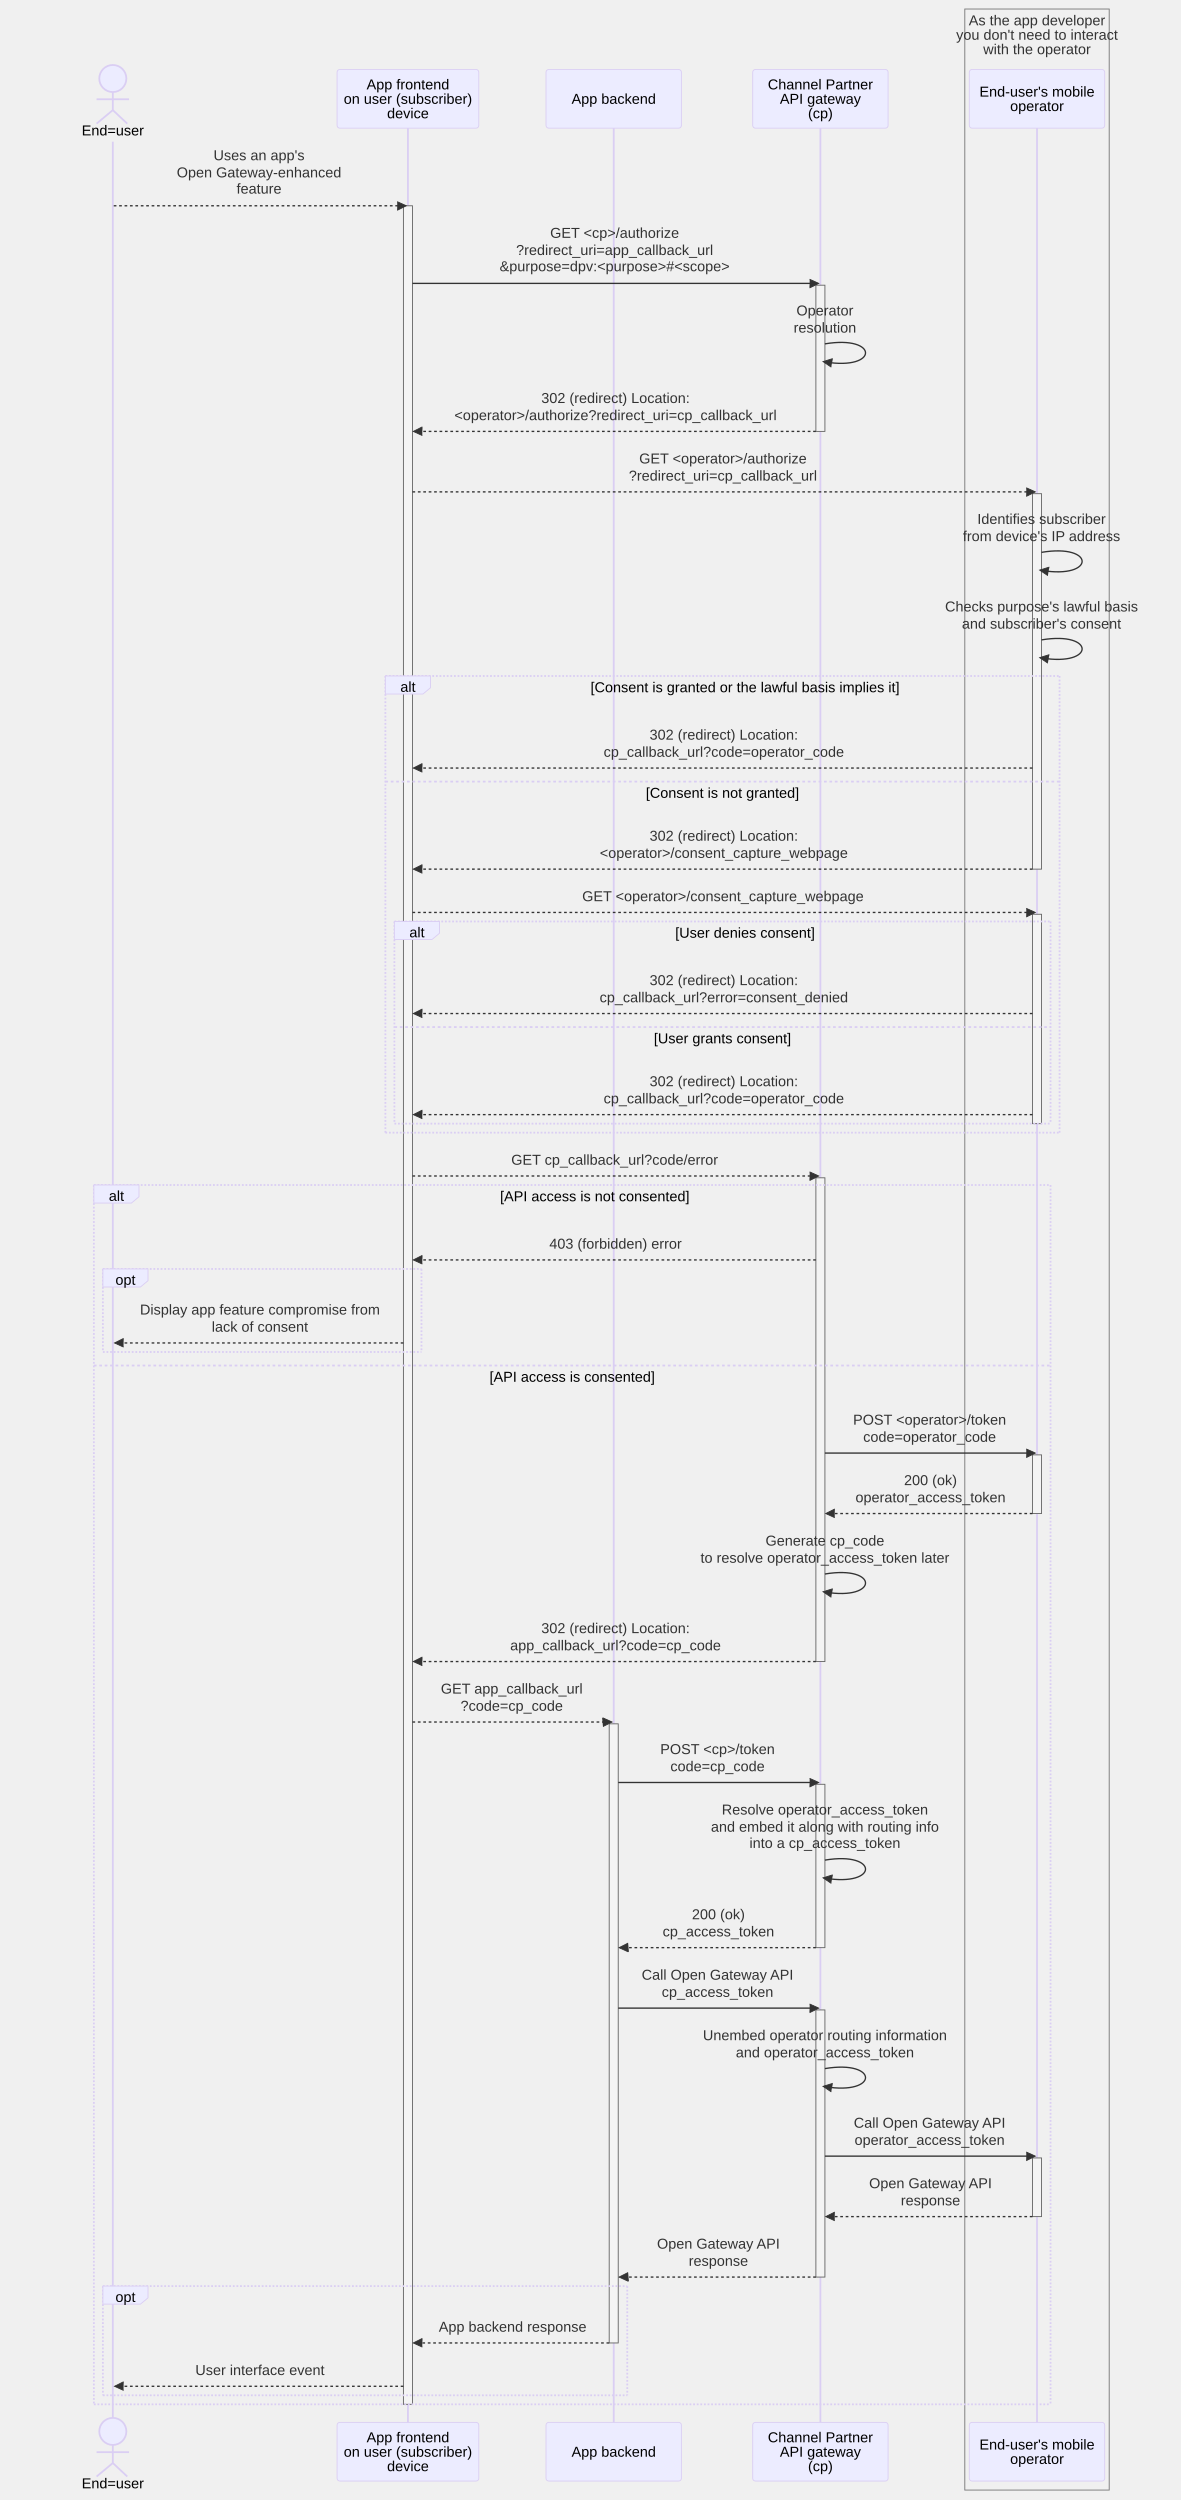
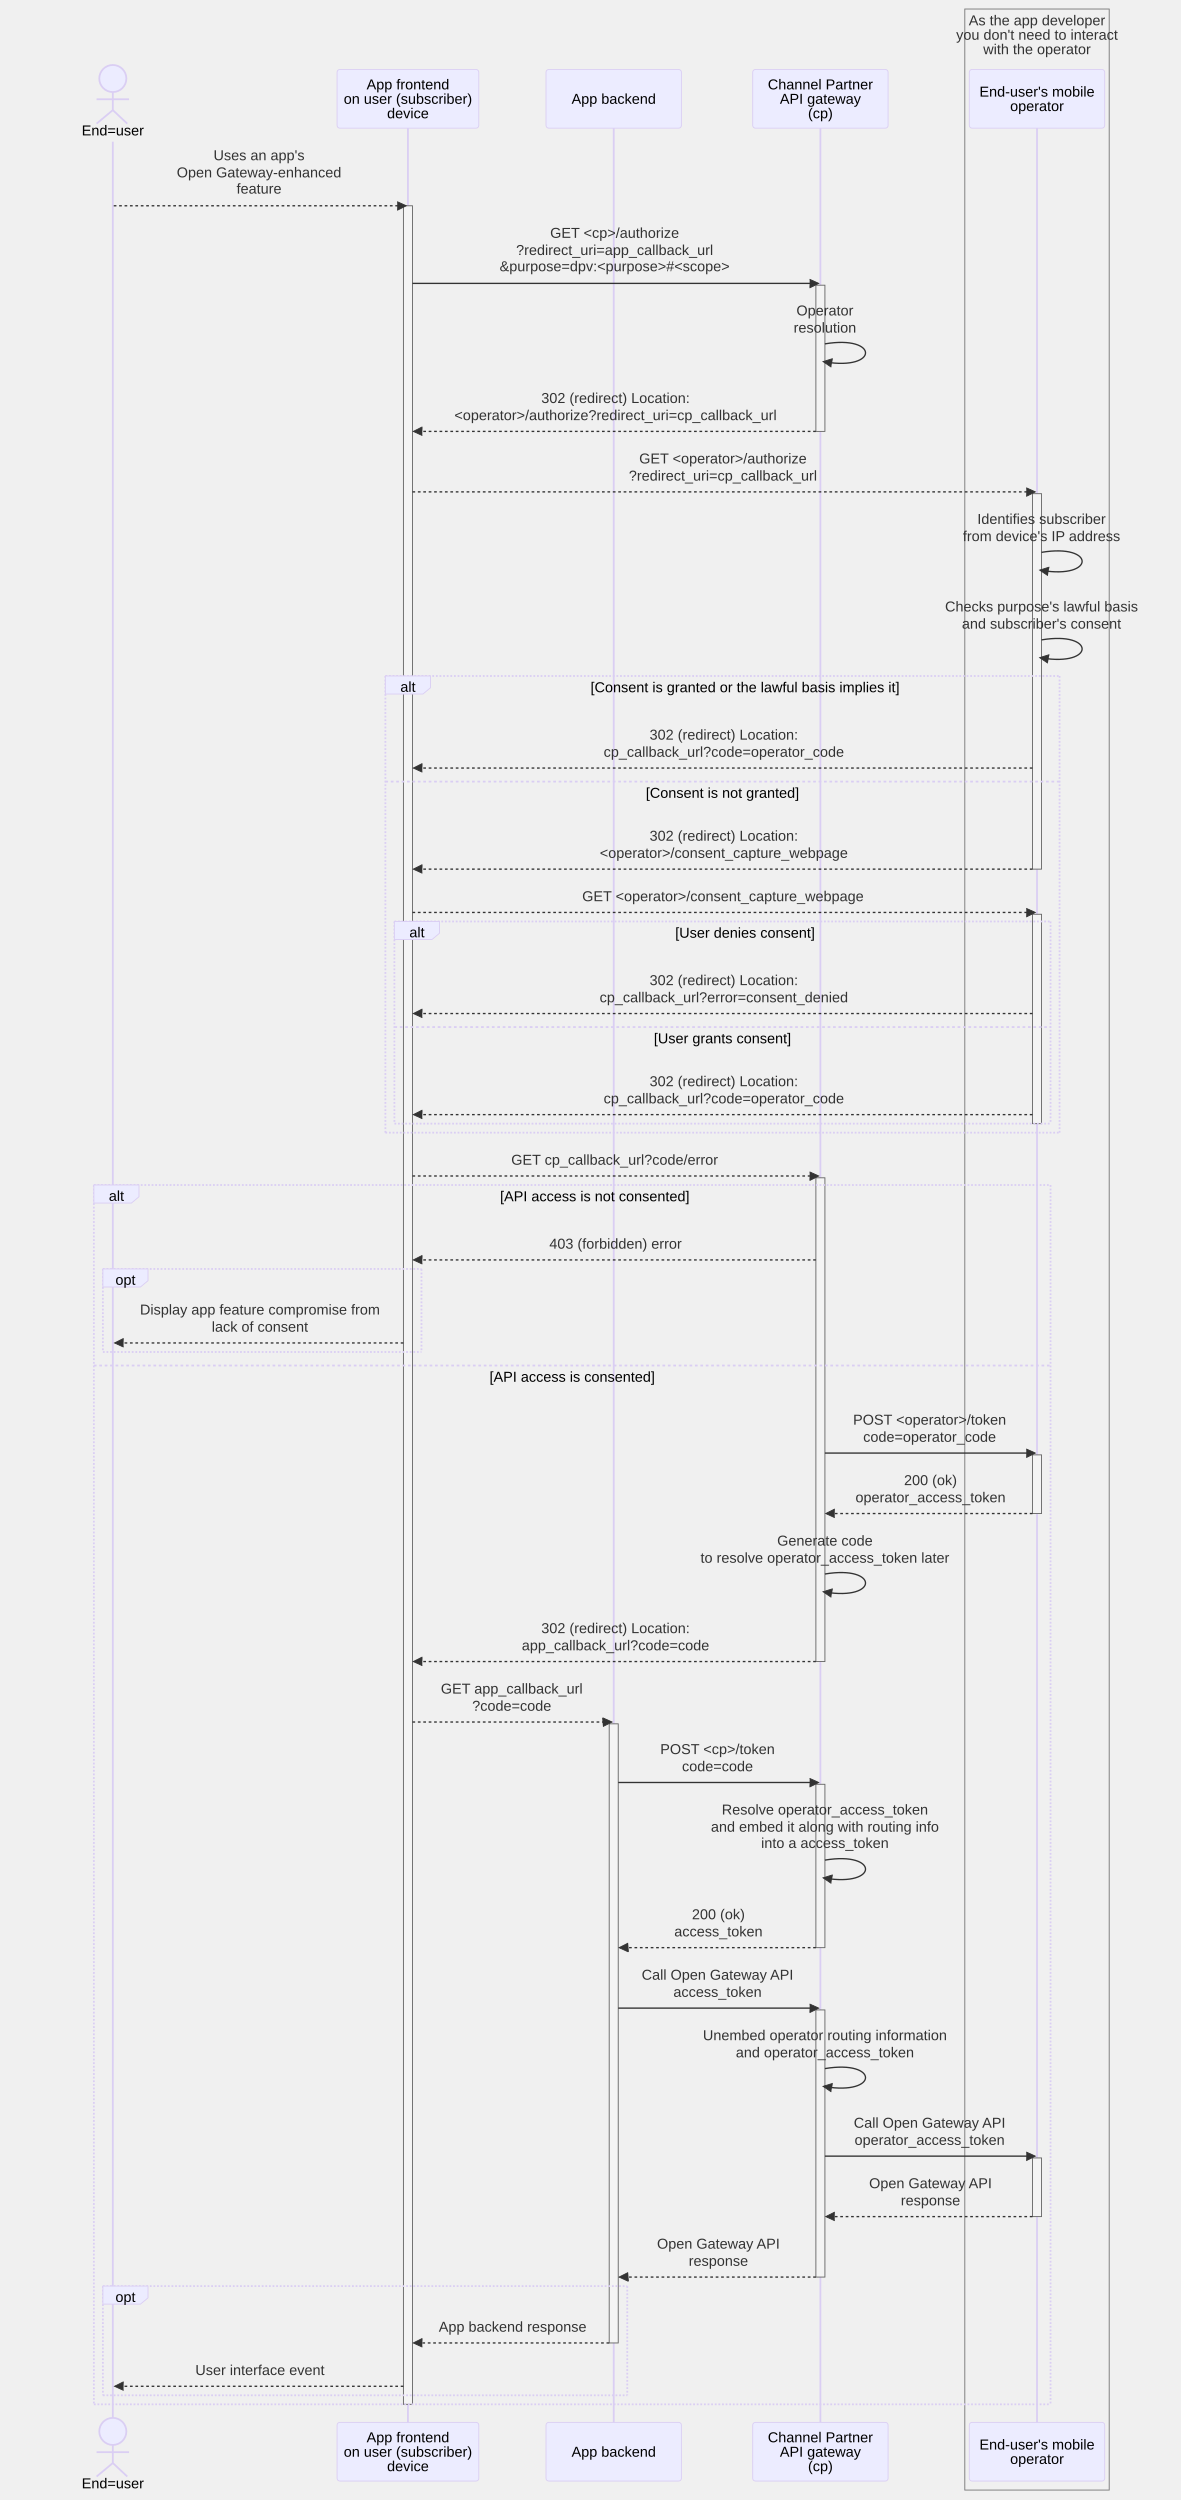
<svg xmlns="http://www.w3.org/2000/svg" aria-roledescription="sequence" role="graphics-document document" viewBox="-50 -10 1308 2770" style="max-width: 100%;" width="100%" id="graph-div" height="100%">
  <g>
    <rect class="rect" height="2749" width="160" stroke="rgb(0,0,0, 0.5)" fill="transparent" y="0" x="1019" />
    <text style="text-anchor: middle; font-size: 16px; font-weight: 400;" class="text" alignment-baseline="central" dominant-baseline="central" y="28.5" x="1099">
      <tspan dy="-16" x="1099">As the app developer</tspan>
    </text>
    <text style="text-anchor: middle; font-size: 16px; font-weight: 400;" class="text" alignment-baseline="central" dominant-baseline="central" y="28.5" x="1099">
      <tspan dy="0" x="1099">you don't need to interact</tspan>
    </text>
    <text style="text-anchor: middle; font-size: 16px; font-weight: 400;" class="text" alignment-baseline="central" dominant-baseline="central" y="28.5" x="1099">
      <tspan dy="16" x="1099">with the operator</tspan>
    </text>
  </g>
  <g>
    <rect class="actor actor-bottom" ry="3" rx="3" name="OP" height="65" width="150" stroke="#666" fill="#eaeaea" y="2674" x="1024" />
    <text style="text-anchor: middle; font-size: 16px; font-weight: 400;" class="actor actor-box" alignment-baseline="central" dominant-baseline="central" y="2706.5" x="1099">
      <tspan dy="-8" x="1099">End-user's mobile</tspan>
    </text>
    <text style="text-anchor: middle; font-size: 16px; font-weight: 400;" class="actor actor-box" alignment-baseline="central" dominant-baseline="central" y="2706.5" x="1099">
      <tspan dy="8" x="1099">operator</tspan>
    </text>
  </g>
  <g>
    <rect class="actor actor-bottom" ry="3" rx="3" name="CP" height="65" width="150" stroke="#666" fill="#eaeaea" y="2674" x="784" />
    <text style="text-anchor: middle; font-size: 16px; font-weight: 400;" class="actor actor-box" alignment-baseline="central" dominant-baseline="central" y="2706.5" x="859">
      <tspan dy="-16" x="859">Channel Partner</tspan>
    </text>
    <text style="text-anchor: middle; font-size: 16px; font-weight: 400;" class="actor actor-box" alignment-baseline="central" dominant-baseline="central" y="2706.5" x="859">
      <tspan dy="0" x="859">API gateway</tspan>
    </text>
    <text style="text-anchor: middle; font-size: 16px; font-weight: 400;" class="actor actor-box" alignment-baseline="central" dominant-baseline="central" y="2706.5" x="859">
      <tspan dy="16" x="859">(cp)</tspan>
    </text>
  </g>
  <g>
    <rect class="actor actor-bottom" ry="3" rx="3" name="BE" height="65" width="150" stroke="#666" fill="#eaeaea" y="2674" x="555" />
    <text style="text-anchor: middle; font-size: 16px; font-weight: 400;" class="actor actor-box" alignment-baseline="central" dominant-baseline="central" y="2706.5" x="630">
      <tspan dy="0" x="630">App backend</tspan>
    </text>
  </g>
  <g>
    <rect class="actor actor-bottom" ry="3" rx="3" name="FE" height="65" width="157" stroke="#666" fill="#eaeaea" y="2674" x="323.5" />
    <text style="text-anchor: middle; font-size: 16px; font-weight: 400;" class="actor actor-box" alignment-baseline="central" dominant-baseline="central" y="2706.5" x="402">
      <tspan dy="-16" x="402">App frontend</tspan>
    </text>
    <text style="text-anchor: middle; font-size: 16px; font-weight: 400;" class="actor actor-box" alignment-baseline="central" dominant-baseline="central" y="2706.5" x="402">
      <tspan dy="0" x="402">on user (subscriber)</tspan>
    </text>
    <text style="text-anchor: middle; font-size: 16px; font-weight: 400;" class="actor actor-box" alignment-baseline="central" dominant-baseline="central" y="2706.5" x="402">
      <tspan dy="16" x="402">device</tspan>
    </text>
  </g>
  <g />
  <g>
-     <line name="OP" stroke="#999" stroke-width="0.5px" class="actor-line 200" y2="2674" x2="1099" y1="72" x1="1099" id="actor10356" />
-     <g id="root-10356">
+     <line name="OP" stroke="#999" stroke-width="0.5px" class="actor-line 200" y2="2674" x2="1099" y1="72" x1="1099" id="actor11991" />
+     <g id="root-11991">
      <rect class="actor actor-top" ry="3" rx="3" name="OP" height="65" width="150" stroke="#666" fill="#eaeaea" y="67" x="1024" />
      <text style="text-anchor: middle; font-size: 16px; font-weight: 400;" class="actor actor-box" alignment-baseline="central" dominant-baseline="central" y="99.5" x="1099">
        <tspan dy="-8" x="1099">End-user's mobile</tspan>
      </text>
      <text style="text-anchor: middle; font-size: 16px; font-weight: 400;" class="actor actor-box" alignment-baseline="central" dominant-baseline="central" y="99.5" x="1099">
        <tspan dy="8" x="1099">operator</tspan>
      </text>
    </g>
  </g>
  <g>
-     <line name="CP" stroke="#999" stroke-width="0.5px" class="actor-line 200" y2="2674" x2="859" y1="72" x1="859" id="actor10355" />
-     <g id="root-10355">
+     <line name="CP" stroke="#999" stroke-width="0.5px" class="actor-line 200" y2="2674" x2="859" y1="72" x1="859" id="actor11990" />
+     <g id="root-11990">
      <rect class="actor actor-top" ry="3" rx="3" name="CP" height="65" width="150" stroke="#666" fill="#eaeaea" y="67" x="784" />
      <text style="text-anchor: middle; font-size: 16px; font-weight: 400;" class="actor actor-box" alignment-baseline="central" dominant-baseline="central" y="99.5" x="859">
        <tspan dy="-16" x="859">Channel Partner</tspan>
      </text>
      <text style="text-anchor: middle; font-size: 16px; font-weight: 400;" class="actor actor-box" alignment-baseline="central" dominant-baseline="central" y="99.5" x="859">
        <tspan dy="0" x="859">API gateway</tspan>
      </text>
      <text style="text-anchor: middle; font-size: 16px; font-weight: 400;" class="actor actor-box" alignment-baseline="central" dominant-baseline="central" y="99.5" x="859">
        <tspan dy="16" x="859">(cp)</tspan>
      </text>
    </g>
  </g>
  <g>
-     <line name="BE" stroke="#999" stroke-width="0.5px" class="actor-line 200" y2="2674" x2="630" y1="72" x1="630" id="actor10354" />
-     <g id="root-10354">
+     <line name="BE" stroke="#999" stroke-width="0.5px" class="actor-line 200" y2="2674" x2="630" y1="72" x1="630" id="actor11989" />
+     <g id="root-11989">
      <rect class="actor actor-top" ry="3" rx="3" name="BE" height="65" width="150" stroke="#666" fill="#eaeaea" y="67" x="555" />
      <text style="text-anchor: middle; font-size: 16px; font-weight: 400;" class="actor actor-box" alignment-baseline="central" dominant-baseline="central" y="99.5" x="630">
        <tspan dy="0" x="630">App backend</tspan>
      </text>
    </g>
  </g>
  <g>
-     <line name="FE" stroke="#999" stroke-width="0.5px" class="actor-line 200" y2="2674" x2="402" y1="72" x1="402" id="actor10353" />
-     <g id="root-10353">
+     <line name="FE" stroke="#999" stroke-width="0.5px" class="actor-line 200" y2="2674" x2="402" y1="72" x1="402" id="actor11988" />
+     <g id="root-11988">
      <rect class="actor actor-top" ry="3" rx="3" name="FE" height="65" width="157" stroke="#666" fill="#eaeaea" y="67" x="323.5" />
      <text style="text-anchor: middle; font-size: 16px; font-weight: 400;" class="actor actor-box" alignment-baseline="central" dominant-baseline="central" y="99.5" x="402">
        <tspan dy="-16" x="402">App frontend</tspan>
      </text>
      <text style="text-anchor: middle; font-size: 16px; font-weight: 400;" class="actor actor-box" alignment-baseline="central" dominant-baseline="central" y="99.5" x="402">
        <tspan dy="0" x="402">on user (subscriber)</tspan>
      </text>
      <text style="text-anchor: middle; font-size: 16px; font-weight: 400;" class="actor actor-box" alignment-baseline="central" dominant-baseline="central" y="99.5" x="402">
        <tspan dy="16" x="402">device</tspan>
      </text>
    </g>
  </g>
  <g>
-     <line name="EU" stroke="#999" stroke-width="0.5px" class="actor-line 200" y2="2674" x2="75" y1="147" x1="75" id="actor10352" />
+     <line name="EU" stroke="#999" stroke-width="0.5px" class="actor-line 200" y2="2674" x2="75" y1="147" x1="75" id="actor11987" />
  </g>
  <style>#graph-div{font-family:"trebuchet ms",verdana,arial,sans-serif;font-size:16px;fill:#333;}#graph-div .error-icon{fill:#552222;}#graph-div .error-text{fill:#552222;stroke:#552222;}#graph-div .edge-thickness-normal{stroke-width:1px;}#graph-div .edge-thickness-thick{stroke-width:3.5px;}#graph-div .edge-pattern-solid{stroke-dasharray:0;}#graph-div .edge-thickness-invisible{stroke-width:0;fill:none;}#graph-div .edge-pattern-dashed{stroke-dasharray:3;}#graph-div .edge-pattern-dotted{stroke-dasharray:2;}#graph-div .marker{fill:#333333;stroke:#333333;}#graph-div .marker.cross{stroke:#333333;}#graph-div svg{font-family:"trebuchet ms",verdana,arial,sans-serif;font-size:16px;}#graph-div p{margin:0;}#graph-div .actor{stroke:hsl(259.626, 59.777%, 87.902%);fill:#ECECFF;}#graph-div text.actor&gt;tspan{fill:black;stroke:none;}#graph-div .actor-line{stroke:hsl(259.626, 59.777%, 87.902%);}#graph-div .messageLine0{stroke-width:1.5;stroke-dasharray:none;stroke:#333;}#graph-div .messageLine1{stroke-width:1.5;stroke-dasharray:2,2;stroke:#333;}#graph-div #arrowhead path{fill:#333;stroke:#333;}#graph-div .sequenceNumber{fill:white;}#graph-div #sequencenumber{fill:#333;}#graph-div #crosshead path{fill:#333;stroke:#333;}#graph-div .messageText{fill:#333;stroke:none;}#graph-div .labelBox{stroke:hsl(259.626, 59.777%, 87.902%);fill:#ECECFF;}#graph-div .labelText,#graph-div .labelText&gt;tspan{fill:black;stroke:none;}#graph-div .loopText,#graph-div .loopText&gt;tspan{fill:black;stroke:none;}#graph-div .loopLine{stroke-width:2px;stroke-dasharray:2,2;stroke:hsl(259.626, 59.777%, 87.902%);fill:hsl(259.626, 59.777%, 87.902%);}#graph-div .note{stroke:#aaaa33;fill:#fff5ad;}#graph-div .noteText,#graph-div .noteText&gt;tspan{fill:black;stroke:none;}#graph-div .activation0{fill:#f4f4f4;stroke:#666;}#graph-div .activation1{fill:#f4f4f4;stroke:#666;}#graph-div .activation2{fill:#f4f4f4;stroke:#666;}#graph-div .actorPopupMenu{position:absolute;}#graph-div .actorPopupMenuPanel{position:absolute;fill:#ECECFF;box-shadow:0px 8px 16px 0px rgba(0,0,0,0.2);filter:drop-shadow(3px 5px 2px rgb(0 0 0 / 0.4));}#graph-div .actor-man line{stroke:hsl(259.626, 59.777%, 87.902%);fill:#ECECFF;}#graph-div .actor-man circle,#graph-div line{stroke:hsl(259.626, 59.777%, 87.902%);fill:#ECECFF;stroke-width:2px;}#graph-div :root{--mermaid-font-family:"trebuchet ms",verdana,arial,sans-serif;}</style>
  <g />
  <defs>
    <symbol height="24" width="24" id="computer">
      <path d="M2 2v13h20v-13h-20zm18 11h-16v-9h16v9zm-10.228 6l.466-1h3.524l.467 1h-4.457zm14.228 3h-24l2-6h2.104l-1.33 4h18.45l-1.297-4h2.073l2 6zm-5-10h-14v-7h14v7z" transform="scale(.5)" />
    </symbol>
  </defs>
  <defs>
    <symbol clip-rule="evenodd" fill-rule="evenodd" id="database">
      <path d="M12.258.001l.256.004.255.005.253.008.251.01.249.012.247.015.246.016.242.019.241.02.239.023.236.024.233.027.231.028.229.031.225.032.223.034.22.036.217.038.214.04.211.041.208.043.205.045.201.046.198.048.194.05.191.051.187.053.183.054.18.056.175.057.172.059.168.06.163.061.16.063.155.064.15.066.074.033.073.033.071.034.07.034.069.035.068.035.067.035.066.035.064.036.064.036.062.036.06.036.06.037.058.037.058.037.055.038.055.038.053.038.052.038.051.039.05.039.048.039.047.039.045.04.044.04.043.04.041.04.04.041.039.041.037.041.036.041.034.041.033.042.032.042.03.042.029.042.027.042.026.043.024.043.023.043.021.043.02.043.018.044.017.043.015.044.013.044.012.044.011.045.009.044.007.045.006.045.004.045.002.045.001.045v17l-.001.045-.002.045-.004.045-.006.045-.007.045-.009.044-.011.045-.012.044-.013.044-.015.044-.017.043-.018.044-.02.043-.021.043-.023.043-.024.043-.026.043-.027.042-.029.042-.03.042-.032.042-.033.042-.034.041-.036.041-.037.041-.039.041-.04.041-.041.04-.043.04-.044.04-.045.04-.047.039-.048.039-.05.039-.051.039-.052.038-.053.038-.055.038-.055.038-.058.037-.058.037-.06.037-.06.036-.062.036-.064.036-.064.036-.066.035-.067.035-.068.035-.069.035-.07.034-.071.034-.073.033-.074.033-.15.066-.155.064-.16.063-.163.061-.168.06-.172.059-.175.057-.18.056-.183.054-.187.053-.191.051-.194.05-.198.048-.201.046-.205.045-.208.043-.211.041-.214.04-.217.038-.22.036-.223.034-.225.032-.229.031-.231.028-.233.027-.236.024-.239.023-.241.02-.242.019-.246.016-.247.015-.249.012-.251.01-.253.008-.255.005-.256.004-.258.001-.258-.001-.256-.004-.255-.005-.253-.008-.251-.01-.249-.012-.247-.015-.245-.016-.243-.019-.241-.02-.238-.023-.236-.024-.234-.027-.231-.028-.228-.031-.226-.032-.223-.034-.22-.036-.217-.038-.214-.04-.211-.041-.208-.043-.204-.045-.201-.046-.198-.048-.195-.05-.19-.051-.187-.053-.184-.054-.179-.056-.176-.057-.172-.059-.167-.06-.164-.061-.159-.063-.155-.064-.151-.066-.074-.033-.072-.033-.072-.034-.07-.034-.069-.035-.068-.035-.067-.035-.066-.035-.064-.036-.063-.036-.062-.036-.061-.036-.06-.037-.058-.037-.057-.037-.056-.038-.055-.038-.053-.038-.052-.038-.051-.039-.049-.039-.049-.039-.046-.039-.046-.04-.044-.04-.043-.04-.041-.04-.04-.041-.039-.041-.037-.041-.036-.041-.034-.041-.033-.042-.032-.042-.03-.042-.029-.042-.027-.042-.026-.043-.024-.043-.023-.043-.021-.043-.02-.043-.018-.044-.017-.043-.015-.044-.013-.044-.012-.044-.011-.045-.009-.044-.007-.045-.006-.045-.004-.045-.002-.045-.001-.045v-17l.001-.045.002-.045.004-.045.006-.045.007-.045.009-.044.011-.045.012-.044.013-.044.015-.044.017-.043.018-.044.02-.043.021-.043.023-.043.024-.043.026-.043.027-.042.029-.042.03-.042.032-.042.033-.042.034-.041.036-.041.037-.041.039-.041.04-.041.041-.04.043-.04.044-.04.046-.04.046-.039.049-.039.049-.039.051-.039.052-.038.053-.038.055-.038.056-.038.057-.037.058-.037.06-.037.061-.036.062-.036.063-.036.064-.036.066-.035.067-.035.068-.035.069-.035.07-.034.072-.034.072-.033.074-.033.151-.066.155-.064.159-.063.164-.061.167-.06.172-.059.176-.057.179-.056.184-.054.187-.053.19-.051.195-.05.198-.048.201-.046.204-.045.208-.043.211-.041.214-.04.217-.038.22-.036.223-.034.226-.032.228-.031.231-.028.234-.027.236-.024.238-.023.241-.02.243-.019.245-.016.247-.015.249-.012.251-.01.253-.008.255-.005.256-.004.258-.001.258.001zm-9.258 20.499v.01l.001.021.003.021.004.022.005.021.006.022.007.022.009.023.01.022.011.023.012.023.013.023.015.023.016.024.017.023.018.024.019.024.021.024.022.025.023.024.024.025.052.049.056.05.061.051.066.051.07.051.075.051.079.052.084.052.088.052.092.052.097.052.102.051.105.052.11.052.114.051.119.051.123.051.127.05.131.05.135.05.139.048.144.049.147.047.152.047.155.047.16.045.163.045.167.043.171.043.176.041.178.041.183.039.187.039.19.037.194.035.197.035.202.033.204.031.209.03.212.029.216.027.219.025.222.024.226.021.23.02.233.018.236.016.24.015.243.012.246.01.249.008.253.005.256.004.259.001.26-.001.257-.004.254-.005.25-.008.247-.011.244-.012.241-.014.237-.016.233-.018.231-.021.226-.021.224-.024.22-.026.216-.027.212-.028.21-.031.205-.031.202-.034.198-.034.194-.036.191-.037.187-.039.183-.04.179-.04.175-.042.172-.043.168-.044.163-.045.16-.046.155-.046.152-.047.148-.048.143-.049.139-.049.136-.05.131-.05.126-.05.123-.051.118-.052.114-.051.11-.052.106-.052.101-.052.096-.052.092-.052.088-.053.083-.051.079-.052.074-.052.07-.051.065-.051.06-.051.056-.05.051-.05.023-.024.023-.025.021-.024.02-.024.019-.024.018-.024.017-.024.015-.023.014-.024.013-.023.012-.023.01-.023.01-.022.008-.022.006-.022.006-.022.004-.022.004-.021.001-.021.001-.021v-4.127l-.077.055-.08.053-.083.054-.085.053-.087.052-.09.052-.093.051-.095.05-.097.05-.1.049-.102.049-.105.048-.106.047-.109.047-.111.046-.114.045-.115.045-.118.044-.12.043-.122.042-.124.042-.126.041-.128.04-.13.04-.132.038-.134.038-.135.037-.138.037-.139.035-.142.035-.143.034-.144.033-.147.032-.148.031-.15.03-.151.03-.153.029-.154.027-.156.027-.158.026-.159.025-.161.024-.162.023-.163.022-.165.021-.166.02-.167.019-.169.018-.169.017-.171.016-.173.015-.173.014-.175.013-.175.012-.177.011-.178.01-.179.008-.179.008-.181.006-.182.005-.182.004-.184.003-.184.002h-.37l-.184-.002-.184-.003-.182-.004-.182-.005-.181-.006-.179-.008-.179-.008-.178-.01-.176-.011-.176-.012-.175-.013-.173-.014-.172-.015-.171-.016-.17-.017-.169-.018-.167-.019-.166-.02-.165-.021-.163-.022-.162-.023-.161-.024-.159-.025-.157-.026-.156-.027-.155-.027-.153-.029-.151-.03-.15-.03-.148-.031-.146-.032-.145-.033-.143-.034-.141-.035-.14-.035-.137-.037-.136-.037-.134-.038-.132-.038-.13-.04-.128-.04-.126-.041-.124-.042-.122-.042-.12-.044-.117-.043-.116-.045-.113-.045-.112-.046-.109-.047-.106-.047-.105-.048-.102-.049-.1-.049-.097-.05-.095-.05-.093-.052-.09-.051-.087-.052-.085-.053-.083-.054-.08-.054-.077-.054v4.127zm0-5.654v.011l.001.021.003.021.004.021.005.022.006.022.007.022.009.022.01.022.011.023.012.023.013.023.015.024.016.023.017.024.018.024.019.024.021.024.022.024.023.025.024.024.052.05.056.05.061.05.066.051.07.051.075.052.079.051.084.052.088.052.092.052.097.052.102.052.105.052.11.051.114.051.119.052.123.05.127.051.131.05.135.049.139.049.144.048.147.048.152.047.155.046.16.045.163.045.167.044.171.042.176.042.178.04.183.04.187.038.19.037.194.036.197.034.202.033.204.032.209.03.212.028.216.027.219.025.222.024.226.022.23.02.233.018.236.016.24.014.243.012.246.01.249.008.253.006.256.003.259.001.26-.001.257-.003.254-.006.25-.008.247-.01.244-.012.241-.015.237-.016.233-.018.231-.02.226-.022.224-.024.22-.025.216-.027.212-.029.21-.03.205-.032.202-.033.198-.035.194-.036.191-.037.187-.039.183-.039.179-.041.175-.042.172-.043.168-.044.163-.045.16-.045.155-.047.152-.047.148-.048.143-.048.139-.05.136-.049.131-.05.126-.051.123-.051.118-.051.114-.052.11-.052.106-.052.101-.052.096-.052.092-.052.088-.052.083-.052.079-.052.074-.051.07-.052.065-.051.06-.05.056-.051.051-.049.023-.025.023-.024.021-.025.02-.024.019-.024.018-.024.017-.024.015-.023.014-.023.013-.024.012-.022.01-.023.01-.023.008-.022.006-.022.006-.022.004-.021.004-.022.001-.021.001-.021v-4.139l-.077.054-.08.054-.083.054-.085.052-.087.053-.09.051-.093.051-.095.051-.097.05-.1.049-.102.049-.105.048-.106.047-.109.047-.111.046-.114.045-.115.044-.118.044-.12.044-.122.042-.124.042-.126.041-.128.04-.13.039-.132.039-.134.038-.135.037-.138.036-.139.036-.142.035-.143.033-.144.033-.147.033-.148.031-.15.03-.151.03-.153.028-.154.028-.156.027-.158.026-.159.025-.161.024-.162.023-.163.022-.165.021-.166.02-.167.019-.169.018-.169.017-.171.016-.173.015-.173.014-.175.013-.175.012-.177.011-.178.009-.179.009-.179.007-.181.007-.182.005-.182.004-.184.003-.184.002h-.37l-.184-.002-.184-.003-.182-.004-.182-.005-.181-.007-.179-.007-.179-.009-.178-.009-.176-.011-.176-.012-.175-.013-.173-.014-.172-.015-.171-.016-.17-.017-.169-.018-.167-.019-.166-.02-.165-.021-.163-.022-.162-.023-.161-.024-.159-.025-.157-.026-.156-.027-.155-.028-.153-.028-.151-.03-.15-.03-.148-.031-.146-.033-.145-.033-.143-.033-.141-.035-.14-.036-.137-.036-.136-.037-.134-.038-.132-.039-.13-.039-.128-.04-.126-.041-.124-.042-.122-.043-.12-.043-.117-.044-.116-.044-.113-.046-.112-.046-.109-.046-.106-.047-.105-.048-.102-.049-.1-.049-.097-.05-.095-.051-.093-.051-.09-.051-.087-.053-.085-.052-.083-.054-.08-.054-.077-.054v4.139zm0-5.666v.011l.001.02.003.022.004.021.005.022.006.021.007.022.009.023.01.022.011.023.012.023.013.023.015.023.016.024.017.024.018.023.019.024.021.025.022.024.023.024.024.025.052.05.056.05.061.05.066.051.07.051.075.052.079.051.084.052.088.052.092.052.097.052.102.052.105.051.11.052.114.051.119.051.123.051.127.05.131.05.135.05.139.049.144.048.147.048.152.047.155.046.16.045.163.045.167.043.171.043.176.042.178.04.183.04.187.038.19.037.194.036.197.034.202.033.204.032.209.03.212.028.216.027.219.025.222.024.226.021.23.02.233.018.236.017.24.014.243.012.246.01.249.008.253.006.256.003.259.001.26-.001.257-.003.254-.006.25-.008.247-.01.244-.013.241-.014.237-.016.233-.018.231-.02.226-.022.224-.024.22-.025.216-.027.212-.029.21-.03.205-.032.202-.033.198-.035.194-.036.191-.037.187-.039.183-.039.179-.041.175-.042.172-.043.168-.044.163-.045.16-.045.155-.047.152-.047.148-.048.143-.049.139-.049.136-.049.131-.051.126-.05.123-.051.118-.052.114-.051.11-.052.106-.052.101-.052.096-.052.092-.052.088-.052.083-.052.079-.052.074-.052.07-.051.065-.051.06-.051.056-.05.051-.049.023-.025.023-.025.021-.024.02-.024.019-.024.018-.024.017-.024.015-.023.014-.024.013-.023.012-.023.01-.022.01-.023.008-.022.006-.022.006-.022.004-.022.004-.021.001-.021.001-.021v-4.153l-.077.054-.08.054-.083.053-.085.053-.087.053-.09.051-.093.051-.095.051-.097.05-.1.049-.102.048-.105.048-.106.048-.109.046-.111.046-.114.046-.115.044-.118.044-.12.043-.122.043-.124.042-.126.041-.128.04-.13.039-.132.039-.134.038-.135.037-.138.036-.139.036-.142.034-.143.034-.144.033-.147.032-.148.032-.15.03-.151.03-.153.028-.154.028-.156.027-.158.026-.159.024-.161.024-.162.023-.163.023-.165.021-.166.02-.167.019-.169.018-.169.017-.171.016-.173.015-.173.014-.175.013-.175.012-.177.01-.178.01-.179.009-.179.007-.181.006-.182.006-.182.004-.184.003-.184.001-.185.001-.185-.001-.184-.001-.184-.003-.182-.004-.182-.006-.181-.006-.179-.007-.179-.009-.178-.01-.176-.01-.176-.012-.175-.013-.173-.014-.172-.015-.171-.016-.17-.017-.169-.018-.167-.019-.166-.02-.165-.021-.163-.023-.162-.023-.161-.024-.159-.024-.157-.026-.156-.027-.155-.028-.153-.028-.151-.03-.15-.03-.148-.032-.146-.032-.145-.033-.143-.034-.141-.034-.14-.036-.137-.036-.136-.037-.134-.038-.132-.039-.13-.039-.128-.041-.126-.041-.124-.041-.122-.043-.12-.043-.117-.044-.116-.044-.113-.046-.112-.046-.109-.046-.106-.048-.105-.048-.102-.048-.1-.05-.097-.049-.095-.051-.093-.051-.09-.052-.087-.052-.085-.053-.083-.053-.08-.054-.077-.054v4.153zm8.74-8.179l-.257.004-.254.005-.25.008-.247.011-.244.012-.241.014-.237.016-.233.018-.231.021-.226.022-.224.023-.22.026-.216.027-.212.028-.21.031-.205.032-.202.033-.198.034-.194.036-.191.038-.187.038-.183.04-.179.041-.175.042-.172.043-.168.043-.163.045-.16.046-.155.046-.152.048-.148.048-.143.048-.139.049-.136.05-.131.05-.126.051-.123.051-.118.051-.114.052-.11.052-.106.052-.101.052-.096.052-.092.052-.088.052-.083.052-.079.052-.074.051-.07.052-.065.051-.06.05-.056.05-.051.05-.023.025-.023.024-.021.024-.02.025-.019.024-.018.024-.017.023-.015.024-.014.023-.013.023-.012.023-.01.023-.01.022-.008.022-.006.023-.006.021-.004.022-.004.021-.001.021-.001.021.001.021.001.021.004.021.004.022.006.021.006.023.008.022.01.022.01.023.012.023.013.023.014.023.015.024.017.023.018.024.019.024.02.025.021.024.023.024.023.025.051.05.056.05.06.05.065.051.07.052.074.051.079.052.083.052.088.052.092.052.096.052.101.052.106.052.11.052.114.052.118.051.123.051.126.051.131.05.136.05.139.049.143.048.148.048.152.048.155.046.16.046.163.045.168.043.172.043.175.042.179.041.183.04.187.038.191.038.194.036.198.034.202.033.205.032.21.031.212.028.216.027.22.026.224.023.226.022.231.021.233.018.237.016.241.014.244.012.247.011.25.008.254.005.257.004.26.001.26-.001.257-.004.254-.005.25-.008.247-.011.244-.012.241-.014.237-.016.233-.018.231-.021.226-.022.224-.023.22-.026.216-.027.212-.028.21-.031.205-.032.202-.033.198-.034.194-.036.191-.038.187-.038.183-.04.179-.041.175-.042.172-.043.168-.043.163-.045.16-.046.155-.046.152-.048.148-.048.143-.048.139-.049.136-.05.131-.05.126-.051.123-.051.118-.051.114-.052.11-.052.106-.052.101-.052.096-.052.092-.052.088-.052.083-.052.079-.052.074-.051.07-.052.065-.051.06-.05.056-.05.051-.05.023-.025.023-.024.021-.024.02-.025.019-.024.018-.024.017-.023.015-.024.014-.023.013-.023.012-.023.01-.023.01-.022.008-.022.006-.023.006-.021.004-.022.004-.021.001-.021.001-.021-.001-.021-.001-.021-.004-.021-.004-.022-.006-.021-.006-.023-.008-.022-.01-.022-.01-.023-.012-.023-.013-.023-.014-.023-.015-.024-.017-.023-.018-.024-.019-.024-.02-.025-.021-.024-.023-.024-.023-.025-.051-.05-.056-.05-.06-.05-.065-.051-.07-.052-.074-.051-.079-.052-.083-.052-.088-.052-.092-.052-.096-.052-.101-.052-.106-.052-.11-.052-.114-.052-.118-.051-.123-.051-.126-.051-.131-.05-.136-.05-.139-.049-.143-.048-.148-.048-.152-.048-.155-.046-.16-.046-.163-.045-.168-.043-.172-.043-.175-.042-.179-.041-.183-.04-.187-.038-.191-.038-.194-.036-.198-.034-.202-.033-.205-.032-.21-.031-.212-.028-.216-.027-.22-.026-.224-.023-.226-.022-.231-.021-.233-.018-.237-.016-.241-.014-.244-.012-.247-.011-.25-.008-.254-.005-.257-.004-.26-.001-.26.001z" transform="scale(.5)" />
    </symbol>
  </defs>
  <defs>
    <symbol height="24" width="24" id="clock">
      <path d="M12 2c5.514 0 10 4.486 10 10s-4.486 10-10 10-10-4.486-10-10 4.486-10 10-10zm0-2c-6.627 0-12 5.373-12 12s5.373 12 12 12 12-5.373 12-12-5.373-12-12-12zm5.848 12.459c.202.038.202.333.001.372-1.907.361-6.045 1.111-6.547 1.111-.719 0-1.301-.582-1.301-1.301 0-.512.77-5.447 1.125-7.445.034-.192.312-.181.343.014l.985 6.238 5.394 1.011z" transform="scale(.5)" />
    </symbol>
  </defs>
  <defs>
    <marker orient="auto-start-reverse" markerHeight="12" markerWidth="12" markerUnits="userSpaceOnUse" refY="5" refX="7.9" id="arrowhead">
      <path d="M -1 0 L 10 5 L 0 10 z" />
    </marker>
  </defs>
  <defs>
    <marker refY="4.5" refX="4" orient="auto" markerHeight="8" markerWidth="15" id="crosshead">
      <path style="stroke-dasharray: 0, 0;" d="M 1,2 L 6,7 M 6,2 L 1,7" stroke-width="1pt" stroke="#000000" fill="none" />
    </marker>
  </defs>
  <defs>
    <marker orient="auto" markerHeight="28" markerWidth="20" refY="7" refX="15.5" id="filled-head">
      <path d="M 18,7 L9,13 L14,7 L9,1 Z" />
    </marker>
  </defs>
  <defs>
    <marker orient="auto" markerHeight="40" markerWidth="60" refY="15" refX="15" id="sequencenumber">
      <circle r="6" cy="15" cx="15" />
    </marker>
  </defs>
  <g>
    <rect class="activation0" height="2436" width="10" stroke="#666" fill="#EDF2AE" y="218" x="397" />
  </g>
  <g>
    <rect class="activation0" height="162" width="10" stroke="#666" fill="#EDF2AE" y="306" x="854" />
  </g>
  <g>
    <rect class="activation0" height="416" width="10" stroke="#666" fill="#EDF2AE" y="537" x="1094" />
  </g>
  <g>
    <rect class="activation0" height="232" width="10" stroke="#666" fill="#EDF2AE" y="1003" x="1094" />
  </g>
  <g>
    <line class="loopLine" y2="1011" x2="1114" y1="1011" x1="387" />
    <line class="loopLine" y2="1235" x2="1114" y1="1011" x1="1114" />
    <line class="loopLine" y2="1235" x2="1114" y1="1235" x1="387" />
    <line class="loopLine" y2="1235" x2="387" y1="1011" x1="387" />
    <line style="stroke-dasharray: 3, 3;" class="loopLine" y2="1128" x2="1114" y1="1128" x1="387" />
    <polygon class="labelBox" points="387,1011 437,1011 437,1024 428.6,1031 387,1031" />
    <text style="font-size: 16px; font-weight: 400;" class="labelText" alignment-baseline="middle" dominant-baseline="middle" text-anchor="middle" y="1024" x="412">alt</text>
    <text style="font-size: 16px; font-weight: 400;" class="loopText" text-anchor="middle" y="1029" x="775.5">
      <tspan x="775.5">[User denies consent]</tspan>
    </text>
    <text style="font-size: 16px; font-weight: 400;" class="loopText" text-anchor="middle" y="1146" x="750.5">[User grants consent]</text>
  </g>
  <g>
    <line class="loopLine" y2="739" x2="1124" y1="739" x1="377" />
    <line class="loopLine" y2="1245" x2="1124" y1="739" x1="1124" />
    <line class="loopLine" y2="1245" x2="1124" y1="1245" x1="377" />
    <line class="loopLine" y2="1245" x2="377" y1="739" x1="377" />
    <line style="stroke-dasharray: 3, 3;" class="loopLine" y2="856" x2="1124" y1="856" x1="377" />
    <polygon class="labelBox" points="377,739 427,739 427,752 418.6,759 377,759" />
    <text style="font-size: 16px; font-weight: 400;" class="labelText" alignment-baseline="middle" dominant-baseline="middle" text-anchor="middle" y="752" x="402">alt</text>
    <text style="font-size: 16px; font-weight: 400;" class="loopText" text-anchor="middle" y="757" x="775.5">
      <tspan x="775.5">[Consent is granted or the lawful basis implies it]</tspan>
    </text>
    <text style="font-size: 16px; font-weight: 400;" class="loopText" text-anchor="middle" y="874" x="750.5">[Consent is not granted]</text>
  </g>
  <g>
    <rect class="activation0" height="536" width="10" stroke="#666" fill="#EDF2AE" y="1295" x="854" />
  </g>
  <g>
    <line class="loopLine" y2="1396" x2="417" y1="1396" x1="64" />
    <line class="loopLine" y2="1488" x2="417" y1="1396" x1="417" />
    <line class="loopLine" y2="1488" x2="417" y1="1488" x1="64" />
    <line class="loopLine" y2="1488" x2="64" y1="1396" x1="64" />
    <polygon class="labelBox" points="64,1396 114,1396 114,1409 105.6,1416 64,1416" />
    <text style="font-size: 16px; font-weight: 400;" class="labelText" alignment-baseline="middle" dominant-baseline="middle" text-anchor="middle" y="1409" x="89">opt</text>
    <text style="font-size: 16px; font-weight: 400;" class="loopText" text-anchor="middle" y="1414" x="265.5">
      <tspan x="265.5">​</tspan>
    </text>
  </g>
  <g>
    <rect class="activation0" height="65" width="10" stroke="#666" fill="#EDF2AE" y="1602" x="1094" />
  </g>
  <g>
    <rect class="activation0" height="686" width="10" stroke="#666" fill="#EDF2AE" y="1900" x="625" />
  </g>
  <g>
    <rect class="activation0" height="181" width="10" stroke="#666" fill="#EDF2AE" y="1967" x="854" />
  </g>
  <g>
    <rect class="activation0" height="296" width="10" stroke="#666" fill="#EDF2AE" y="2217" x="854" />
  </g>
  <g>
    <rect class="activation0" height="65" width="10" stroke="#666" fill="#EDF2AE" y="2381" x="1094" />
  </g>
  <g>
    <line class="loopLine" y2="2523" x2="645" y1="2523" x1="64" />
    <line class="loopLine" y2="2644" x2="645" y1="2523" x1="645" />
    <line class="loopLine" y2="2644" x2="645" y1="2644" x1="64" />
    <line class="loopLine" y2="2644" x2="64" y1="2523" x1="64" />
    <polygon class="labelBox" points="64,2523 114,2523 114,2536 105.6,2543 64,2543" />
    <text style="font-size: 16px; font-weight: 400;" class="labelText" alignment-baseline="middle" dominant-baseline="middle" text-anchor="middle" y="2536" x="89">opt</text>
    <text style="font-size: 16px; font-weight: 400;" class="loopText" text-anchor="middle" y="2541" x="379.5">
      <tspan x="379.5">​</tspan>
    </text>
  </g>
  <g>
    <line class="loopLine" y2="1303" x2="1114" y1="1303" x1="54" />
    <line class="loopLine" y2="2654" x2="1114" y1="1303" x1="1114" />
    <line class="loopLine" y2="2654" x2="1114" y1="2654" x1="54" />
    <line class="loopLine" y2="2654" x2="54" y1="1303" x1="54" />
    <line style="stroke-dasharray: 3, 3;" class="loopLine" y2="1503" x2="1114" y1="1503" x1="54" />
    <polygon class="labelBox" points="54,1303 104,1303 104,1316 95.6,1323 54,1323" />
    <text style="font-size: 16px; font-weight: 400;" class="labelText" alignment-baseline="middle" dominant-baseline="middle" text-anchor="middle" y="1316" x="79">alt</text>
    <text style="font-size: 16px; font-weight: 400;" class="loopText" text-anchor="middle" y="1321" x="609">
      <tspan x="609">[API access is not consented]</tspan>
    </text>
    <text style="font-size: 16px; font-weight: 400;" class="loopText" text-anchor="middle" y="1521" x="584">[API access is consented]</text>
  </g>
  <g name="EU" class="actor-man actor-top">
-     <line y2="112" x2="75" y1="92" x1="75" id="actor-man-torso10352" />
-     <line y2="100" x2="93" y1="100" x1="57" id="actor-man-arms10352" />
+     <line y2="112" x2="75" y1="92" x1="75" id="actor-man-torso11987" />
+     <line y2="100" x2="93" y1="100" x1="57" id="actor-man-arms11987" />
    <line y2="112" x2="75" y1="127" x1="57" />
    <line y2="127" x2="91" y1="112" x1="75" />
    <circle height="65" width="150" r="15" cy="77" cx="75" />
    <text style="text-anchor: middle; font-size: 16px; font-weight: 400;" class="actor actor-man" alignment-baseline="central" dominant-baseline="central" y="134.5" x="75">
      <tspan dy="0" x="75">End=user</tspan>
    </text>
  </g>
  <text style="font-size: 16px; font-weight: 400;" dy="1em" class="messageText" alignment-baseline="middle" dominant-baseline="middle" text-anchor="middle" y="147" x="237">Uses an app's</text>
  <text style="font-size: 16px; font-weight: 400;" dy="1em" class="messageText" alignment-baseline="middle" dominant-baseline="middle" text-anchor="middle" y="166" x="237">Open Gateway-enhanced</text>
  <text style="font-size: 16px; font-weight: 400;" dy="1em" class="messageText" alignment-baseline="middle" dominant-baseline="middle" text-anchor="middle" y="184" x="237">feature</text>
  <line style="stroke-dasharray: 3, 3; fill: none;" marker-end="url(#arrowhead)" stroke="none" stroke-width="2" class="messageLine1" y2="218" x2="398" y1="218" x1="76" />
  <text style="font-size: 16px; font-weight: 400;" dy="1em" class="messageText" alignment-baseline="middle" dominant-baseline="middle" text-anchor="middle" y="233" x="631">GET &lt;cp&gt;/authorize</text>
  <text style="font-size: 16px; font-weight: 400;" dy="1em" class="messageText" alignment-baseline="middle" dominant-baseline="middle" text-anchor="middle" y="252" x="631">?redirect_uri=app_callback_url</text>
  <text style="font-size: 16px; font-weight: 400;" dy="1em" class="messageText" alignment-baseline="middle" dominant-baseline="middle" text-anchor="middle" y="270" x="631">&amp;purpose=dpv:&lt;purpose&gt;#&lt;scope&gt;</text>
  <line style="fill: none;" marker-end="url(#arrowhead)" stroke="none" stroke-width="2" class="messageLine0" y2="304" x2="855" y1="304" x1="407" />
  <text style="font-size: 16px; font-weight: 400;" dy="1em" class="messageText" alignment-baseline="middle" dominant-baseline="middle" text-anchor="middle" y="319" x="864">Operator</text>
  <text style="font-size: 16px; font-weight: 400;" dy="1em" class="messageText" alignment-baseline="middle" dominant-baseline="middle" text-anchor="middle" y="338" x="864">resolution</text>
  <path style="fill: none;" marker-end="url(#arrowhead)" stroke="none" stroke-width="2" class="messageLine0" d="M 864,371 C 924,361 924,401 864,391" />
  <text style="font-size: 16px; font-weight: 400;" dy="1em" class="messageText" alignment-baseline="middle" dominant-baseline="middle" text-anchor="middle" y="416" x="632">302 (redirect) Location:</text>
  <text style="font-size: 16px; font-weight: 400;" dy="1em" class="messageText" alignment-baseline="middle" dominant-baseline="middle" text-anchor="middle" y="435" x="632">&lt;operator&gt;/authorize?redirect_uri=cp_callback_url</text>
  <line style="stroke-dasharray: 3, 3; fill: none;" marker-end="url(#arrowhead)" stroke="none" stroke-width="2" class="messageLine1" y2="468" x2="410" y1="468" x1="854" />
  <text style="font-size: 16px; font-weight: 400;" dy="1em" class="messageText" alignment-baseline="middle" dominant-baseline="middle" text-anchor="middle" y="483" x="751">GET &lt;operator&gt;/authorize</text>
  <text style="font-size: 16px; font-weight: 400;" dy="1em" class="messageText" alignment-baseline="middle" dominant-baseline="middle" text-anchor="middle" y="502" x="751">?redirect_uri=cp_callback_url</text>
  <line style="stroke-dasharray: 3, 3; fill: none;" marker-end="url(#arrowhead)" stroke="none" stroke-width="2" class="messageLine1" y2="535" x2="1095" y1="535" x1="407" />
  <text style="font-size: 16px; font-weight: 400;" dy="1em" class="messageText" alignment-baseline="middle" dominant-baseline="middle" text-anchor="middle" y="550" x="1104">Identifies subscriber</text>
  <text style="font-size: 16px; font-weight: 400;" dy="1em" class="messageText" alignment-baseline="middle" dominant-baseline="middle" text-anchor="middle" y="569" x="1104">from device's IP address</text>
  <path style="fill: none;" marker-end="url(#arrowhead)" stroke="none" stroke-width="2" class="messageLine0" d="M 1104,602 C 1164,592 1164,632 1104,622" />
  <text style="font-size: 16px; font-weight: 400;" dy="1em" class="messageText" alignment-baseline="middle" dominant-baseline="middle" text-anchor="middle" y="647" x="1104">Checks purpose's lawful basis</text>
  <text style="font-size: 16px; font-weight: 400;" dy="1em" class="messageText" alignment-baseline="middle" dominant-baseline="middle" text-anchor="middle" y="666" x="1104">and subscriber's consent</text>
  <path style="fill: none;" marker-end="url(#arrowhead)" stroke="none" stroke-width="2" class="messageLine0" d="M 1104,699 C 1164,689 1164,729 1104,719" />
  <text style="font-size: 16px; font-weight: 400;" dy="1em" class="messageText" alignment-baseline="middle" dominant-baseline="middle" text-anchor="middle" y="789" x="752">302 (redirect) Location:</text>
  <text style="font-size: 16px; font-weight: 400;" dy="1em" class="messageText" alignment-baseline="middle" dominant-baseline="middle" text-anchor="middle" y="808" x="752">cp_callback_url?code=operator_code</text>
  <line style="stroke-dasharray: 3, 3; fill: none;" marker-end="url(#arrowhead)" stroke="none" stroke-width="2" class="messageLine1" y2="841" x2="410" y1="841" x1="1094" />
  <text style="font-size: 16px; font-weight: 400;" dy="1em" class="messageText" alignment-baseline="middle" dominant-baseline="middle" text-anchor="middle" y="901" x="752">302 (redirect) Location:</text>
  <text style="font-size: 16px; font-weight: 400;" dy="1em" class="messageText" alignment-baseline="middle" dominant-baseline="middle" text-anchor="middle" y="920" x="752">&lt;operator&gt;/consent_capture_webpage</text>
  <line style="stroke-dasharray: 3, 3; fill: none;" marker-end="url(#arrowhead)" stroke="none" stroke-width="2" class="messageLine1" y2="953" x2="410" y1="953" x1="1094" />
  <text style="font-size: 16px; font-weight: 400;" dy="1em" class="messageText" alignment-baseline="middle" dominant-baseline="middle" text-anchor="middle" y="968" x="751">GET &lt;operator&gt;/consent_capture_webpage</text>
  <line style="stroke-dasharray: 3, 3; fill: none;" marker-end="url(#arrowhead)" stroke="none" stroke-width="2" class="messageLine1" y2="1001" x2="1095" y1="1001" x1="407" />
  <text style="font-size: 16px; font-weight: 400;" dy="1em" class="messageText" alignment-baseline="middle" dominant-baseline="middle" text-anchor="middle" y="1061" x="752">302 (redirect) Location:</text>
  <text style="font-size: 16px; font-weight: 400;" dy="1em" class="messageText" alignment-baseline="middle" dominant-baseline="middle" text-anchor="middle" y="1080" x="752">cp_callback_url?error=consent_denied</text>
  <line style="stroke-dasharray: 3, 3; fill: none;" marker-end="url(#arrowhead)" stroke="none" stroke-width="2" class="messageLine1" y2="1113" x2="410" y1="1113" x1="1094" />
  <text style="font-size: 16px; font-weight: 400;" dy="1em" class="messageText" alignment-baseline="middle" dominant-baseline="middle" text-anchor="middle" y="1173" x="752">302 (redirect) Location:</text>
  <text style="font-size: 16px; font-weight: 400;" dy="1em" class="messageText" alignment-baseline="middle" dominant-baseline="middle" text-anchor="middle" y="1192" x="752">cp_callback_url?code=operator_code</text>
  <line style="stroke-dasharray: 3, 3; fill: none;" marker-end="url(#arrowhead)" stroke="none" stroke-width="2" class="messageLine1" y2="1225" x2="410" y1="1225" x1="1094" />
  <text style="font-size: 16px; font-weight: 400;" dy="1em" class="messageText" alignment-baseline="middle" dominant-baseline="middle" text-anchor="middle" y="1260" x="631">GET cp_callback_url?code/error</text>
  <line style="stroke-dasharray: 3, 3; fill: none;" marker-end="url(#arrowhead)" stroke="none" stroke-width="2" class="messageLine1" y2="1293" x2="855" y1="1293" x1="407" />
  <text style="font-size: 16px; font-weight: 400;" dy="1em" class="messageText" alignment-baseline="middle" dominant-baseline="middle" text-anchor="middle" y="1353" x="632">403 (forbidden) error</text>
  <line style="stroke-dasharray: 3, 3; fill: none;" marker-end="url(#arrowhead)" stroke="none" stroke-width="2" class="messageLine1" y2="1386" x2="410" y1="1386" x1="854" />
  <text style="font-size: 16px; font-weight: 400;" dy="1em" class="messageText" alignment-baseline="middle" dominant-baseline="middle" text-anchor="middle" y="1426" x="238">Display app feature compromise from</text>
  <text style="font-size: 16px; font-weight: 400;" dy="1em" class="messageText" alignment-baseline="middle" dominant-baseline="middle" text-anchor="middle" y="1445" x="238">lack of consent</text>
  <line style="stroke-dasharray: 3, 3; fill: none;" marker-end="url(#arrowhead)" stroke="none" stroke-width="2" class="messageLine1" y2="1478" x2="79" y1="1478" x1="397" />
  <text style="font-size: 16px; font-weight: 400;" dy="1em" class="messageText" alignment-baseline="middle" dominant-baseline="middle" text-anchor="middle" y="1548" x="980">POST &lt;operator&gt;/token</text>
  <text style="font-size: 16px; font-weight: 400;" dy="1em" class="messageText" alignment-baseline="middle" dominant-baseline="middle" text-anchor="middle" y="1567" x="980">code=operator_code</text>
  <line style="fill: none;" marker-end="url(#arrowhead)" stroke="none" stroke-width="2" class="messageLine0" y2="1600" x2="1095" y1="1600" x1="864" />
  <text style="font-size: 16px; font-weight: 400;" dy="1em" class="messageText" alignment-baseline="middle" dominant-baseline="middle" text-anchor="middle" y="1615" x="981">200 (ok)</text>
  <text style="font-size: 16px; font-weight: 400;" dy="1em" class="messageText" alignment-baseline="middle" dominant-baseline="middle" text-anchor="middle" y="1634" x="981">operator_access_token</text>
  <line style="stroke-dasharray: 3, 3; fill: none;" marker-end="url(#arrowhead)" stroke="none" stroke-width="2" class="messageLine1" y2="1667" x2="867" y1="1667" x1="1094" />
-   <text style="font-size: 16px; font-weight: 400;" dy="1em" class="messageText" alignment-baseline="middle" dominant-baseline="middle" text-anchor="middle" y="1682" x="864">Generate cp_code</text>
+   <text style="font-size: 16px; font-weight: 400;" dy="1em" class="messageText" alignment-baseline="middle" dominant-baseline="middle" text-anchor="middle" y="1682" x="864">Generate code</text>
  <text style="font-size: 16px; font-weight: 400;" dy="1em" class="messageText" alignment-baseline="middle" dominant-baseline="middle" text-anchor="middle" y="1701" x="864">to resolve operator_access_token later</text>
  <path style="fill: none;" marker-end="url(#arrowhead)" stroke="none" stroke-width="2" class="messageLine0" d="M 864,1734 C 924,1724 924,1764 864,1754" />
  <text style="font-size: 16px; font-weight: 400;" dy="1em" class="messageText" alignment-baseline="middle" dominant-baseline="middle" text-anchor="middle" y="1779" x="632">302 (redirect) Location:</text>
-   <text style="font-size: 16px; font-weight: 400;" dy="1em" class="messageText" alignment-baseline="middle" dominant-baseline="middle" text-anchor="middle" y="1798" x="632">app_callback_url?code=cp_code</text>
+   <text style="font-size: 16px; font-weight: 400;" dy="1em" class="messageText" alignment-baseline="middle" dominant-baseline="middle" text-anchor="middle" y="1798" x="632">app_callback_url?code=code</text>
  <line style="stroke-dasharray: 3, 3; fill: none;" marker-end="url(#arrowhead)" stroke="none" stroke-width="2" class="messageLine1" y2="1831" x2="410" y1="1831" x1="854" />
  <text style="font-size: 16px; font-weight: 400;" dy="1em" class="messageText" alignment-baseline="middle" dominant-baseline="middle" text-anchor="middle" y="1846" x="517">GET app_callback_url</text>
-   <text style="font-size: 16px; font-weight: 400;" dy="1em" class="messageText" alignment-baseline="middle" dominant-baseline="middle" text-anchor="middle" y="1865" x="517">?code=cp_code</text>
+   <text style="font-size: 16px; font-weight: 400;" dy="1em" class="messageText" alignment-baseline="middle" dominant-baseline="middle" text-anchor="middle" y="1865" x="517">?code=code</text>
  <line style="stroke-dasharray: 3, 3; fill: none;" marker-end="url(#arrowhead)" stroke="none" stroke-width="2" class="messageLine1" y2="1898" x2="626" y1="1898" x1="407" />
  <text style="font-size: 16px; font-weight: 400;" dy="1em" class="messageText" alignment-baseline="middle" dominant-baseline="middle" text-anchor="middle" y="1913" x="745">POST &lt;cp&gt;/token</text>
-   <text style="font-size: 16px; font-weight: 400;" dy="1em" class="messageText" alignment-baseline="middle" dominant-baseline="middle" text-anchor="middle" y="1932" x="745">code=cp_code</text>
+   <text style="font-size: 16px; font-weight: 400;" dy="1em" class="messageText" alignment-baseline="middle" dominant-baseline="middle" text-anchor="middle" y="1932" x="745">code=code</text>
  <line style="fill: none;" marker-end="url(#arrowhead)" stroke="none" stroke-width="2" class="messageLine0" y2="1965" x2="855" y1="1965" x1="635" />
  <text style="font-size: 16px; font-weight: 400;" dy="1em" class="messageText" alignment-baseline="middle" dominant-baseline="middle" text-anchor="middle" y="1980" x="864">Resolve operator_access_token</text>
  <text style="font-size: 16px; font-weight: 400;" dy="1em" class="messageText" alignment-baseline="middle" dominant-baseline="middle" text-anchor="middle" y="1999" x="864">and embed it along with routing info</text>
-   <text style="font-size: 16px; font-weight: 400;" dy="1em" class="messageText" alignment-baseline="middle" dominant-baseline="middle" text-anchor="middle" y="2017" x="864">into a cp_access_token</text>
+   <text style="font-size: 16px; font-weight: 400;" dy="1em" class="messageText" alignment-baseline="middle" dominant-baseline="middle" text-anchor="middle" y="2017" x="864">into a access_token</text>
  <path style="fill: none;" marker-end="url(#arrowhead)" stroke="none" stroke-width="2" class="messageLine0" d="M 864,2051 C 924,2041 924,2081 864,2071" />
  <text style="font-size: 16px; font-weight: 400;" dy="1em" class="messageText" alignment-baseline="middle" dominant-baseline="middle" text-anchor="middle" y="2096" x="746">200 (ok)</text>
-   <text style="font-size: 16px; font-weight: 400;" dy="1em" class="messageText" alignment-baseline="middle" dominant-baseline="middle" text-anchor="middle" y="2115" x="746">cp_access_token</text>
+   <text style="font-size: 16px; font-weight: 400;" dy="1em" class="messageText" alignment-baseline="middle" dominant-baseline="middle" text-anchor="middle" y="2115" x="746">access_token</text>
  <line style="stroke-dasharray: 3, 3; fill: none;" marker-end="url(#arrowhead)" stroke="none" stroke-width="2" class="messageLine1" y2="2148" x2="638" y1="2148" x1="854" />
  <text style="font-size: 16px; font-weight: 400;" dy="1em" class="messageText" alignment-baseline="middle" dominant-baseline="middle" text-anchor="middle" y="2163" x="745">Call Open Gateway API</text>
-   <text style="font-size: 16px; font-weight: 400;" dy="1em" class="messageText" alignment-baseline="middle" dominant-baseline="middle" text-anchor="middle" y="2182" x="745">cp_access_token</text>
+   <text style="font-size: 16px; font-weight: 400;" dy="1em" class="messageText" alignment-baseline="middle" dominant-baseline="middle" text-anchor="middle" y="2182" x="745">access_token</text>
  <line style="fill: none;" marker-end="url(#arrowhead)" stroke="none" stroke-width="2" class="messageLine0" y2="2215" x2="855" y1="2215" x1="635" />
  <text style="font-size: 16px; font-weight: 400;" dy="1em" class="messageText" alignment-baseline="middle" dominant-baseline="middle" text-anchor="middle" y="2230" x="864">Unembed operator routing information</text>
  <text style="font-size: 16px; font-weight: 400;" dy="1em" class="messageText" alignment-baseline="middle" dominant-baseline="middle" text-anchor="middle" y="2249" x="864">and operator_access_token</text>
  <path style="fill: none;" marker-end="url(#arrowhead)" stroke="none" stroke-width="2" class="messageLine0" d="M 864,2282 C 924,2272 924,2312 864,2302" />
  <text style="font-size: 16px; font-weight: 400;" dy="1em" class="messageText" alignment-baseline="middle" dominant-baseline="middle" text-anchor="middle" y="2327" x="980">Call Open Gateway API</text>
  <text style="font-size: 16px; font-weight: 400;" dy="1em" class="messageText" alignment-baseline="middle" dominant-baseline="middle" text-anchor="middle" y="2346" x="980">operator_access_token</text>
  <line style="fill: none;" marker-end="url(#arrowhead)" stroke="none" stroke-width="2" class="messageLine0" y2="2379" x2="1095" y1="2379" x1="864" />
  <text style="font-size: 16px; font-weight: 400;" dy="1em" class="messageText" alignment-baseline="middle" dominant-baseline="middle" text-anchor="middle" y="2394" x="981">Open Gateway API</text>
  <text style="font-size: 16px; font-weight: 400;" dy="1em" class="messageText" alignment-baseline="middle" dominant-baseline="middle" text-anchor="middle" y="2413" x="981">response</text>
  <line style="stroke-dasharray: 3, 3; fill: none;" marker-end="url(#arrowhead)" stroke="none" stroke-width="2" class="messageLine1" y2="2446" x2="867" y1="2446" x1="1094" />
  <text style="font-size: 16px; font-weight: 400;" dy="1em" class="messageText" alignment-baseline="middle" dominant-baseline="middle" text-anchor="middle" y="2461" x="746">Open Gateway API</text>
  <text style="font-size: 16px; font-weight: 400;" dy="1em" class="messageText" alignment-baseline="middle" dominant-baseline="middle" text-anchor="middle" y="2480" x="746">response</text>
  <line style="stroke-dasharray: 3, 3; fill: none;" marker-end="url(#arrowhead)" stroke="none" stroke-width="2" class="messageLine1" y2="2513" x2="638" y1="2513" x1="854" />
  <text style="font-size: 16px; font-weight: 400;" dy="1em" class="messageText" alignment-baseline="middle" dominant-baseline="middle" text-anchor="middle" y="2553" x="518">App backend response</text>
  <line style="stroke-dasharray: 3, 3; fill: none;" marker-end="url(#arrowhead)" stroke="none" stroke-width="2" class="messageLine1" y2="2586" x2="410" y1="2586" x1="625" />
  <text style="font-size: 16px; font-weight: 400;" dy="1em" class="messageText" alignment-baseline="middle" dominant-baseline="middle" text-anchor="middle" y="2601" x="238">User interface event</text>
  <line style="stroke-dasharray: 3, 3; fill: none;" marker-end="url(#arrowhead)" stroke="none" stroke-width="2" class="messageLine1" y2="2634" x2="79" y1="2634" x1="397" />
  <g name="EU" class="actor-man actor-bottom">
-     <line y2="2719" x2="75" y1="2699" x1="75" id="actor-man-torso10356" />
-     <line y2="2707" x2="93" y1="2707" x1="57" id="actor-man-arms10356" />
+     <line y2="2719" x2="75" y1="2699" x1="75" id="actor-man-torso11991" />
+     <line y2="2707" x2="93" y1="2707" x1="57" id="actor-man-arms11991" />
    <line y2="2719" x2="75" y1="2734" x1="57" />
    <line y2="2734" x2="91" y1="2719" x1="75" />
    <circle height="65" width="150" r="15" cy="2684" cx="75" />
    <text style="text-anchor: middle; font-size: 16px; font-weight: 400;" class="actor actor-man" alignment-baseline="central" dominant-baseline="central" y="2741.5" x="75">
      <tspan dy="0" x="75">End=user</tspan>
    </text>
  </g>
</svg>
